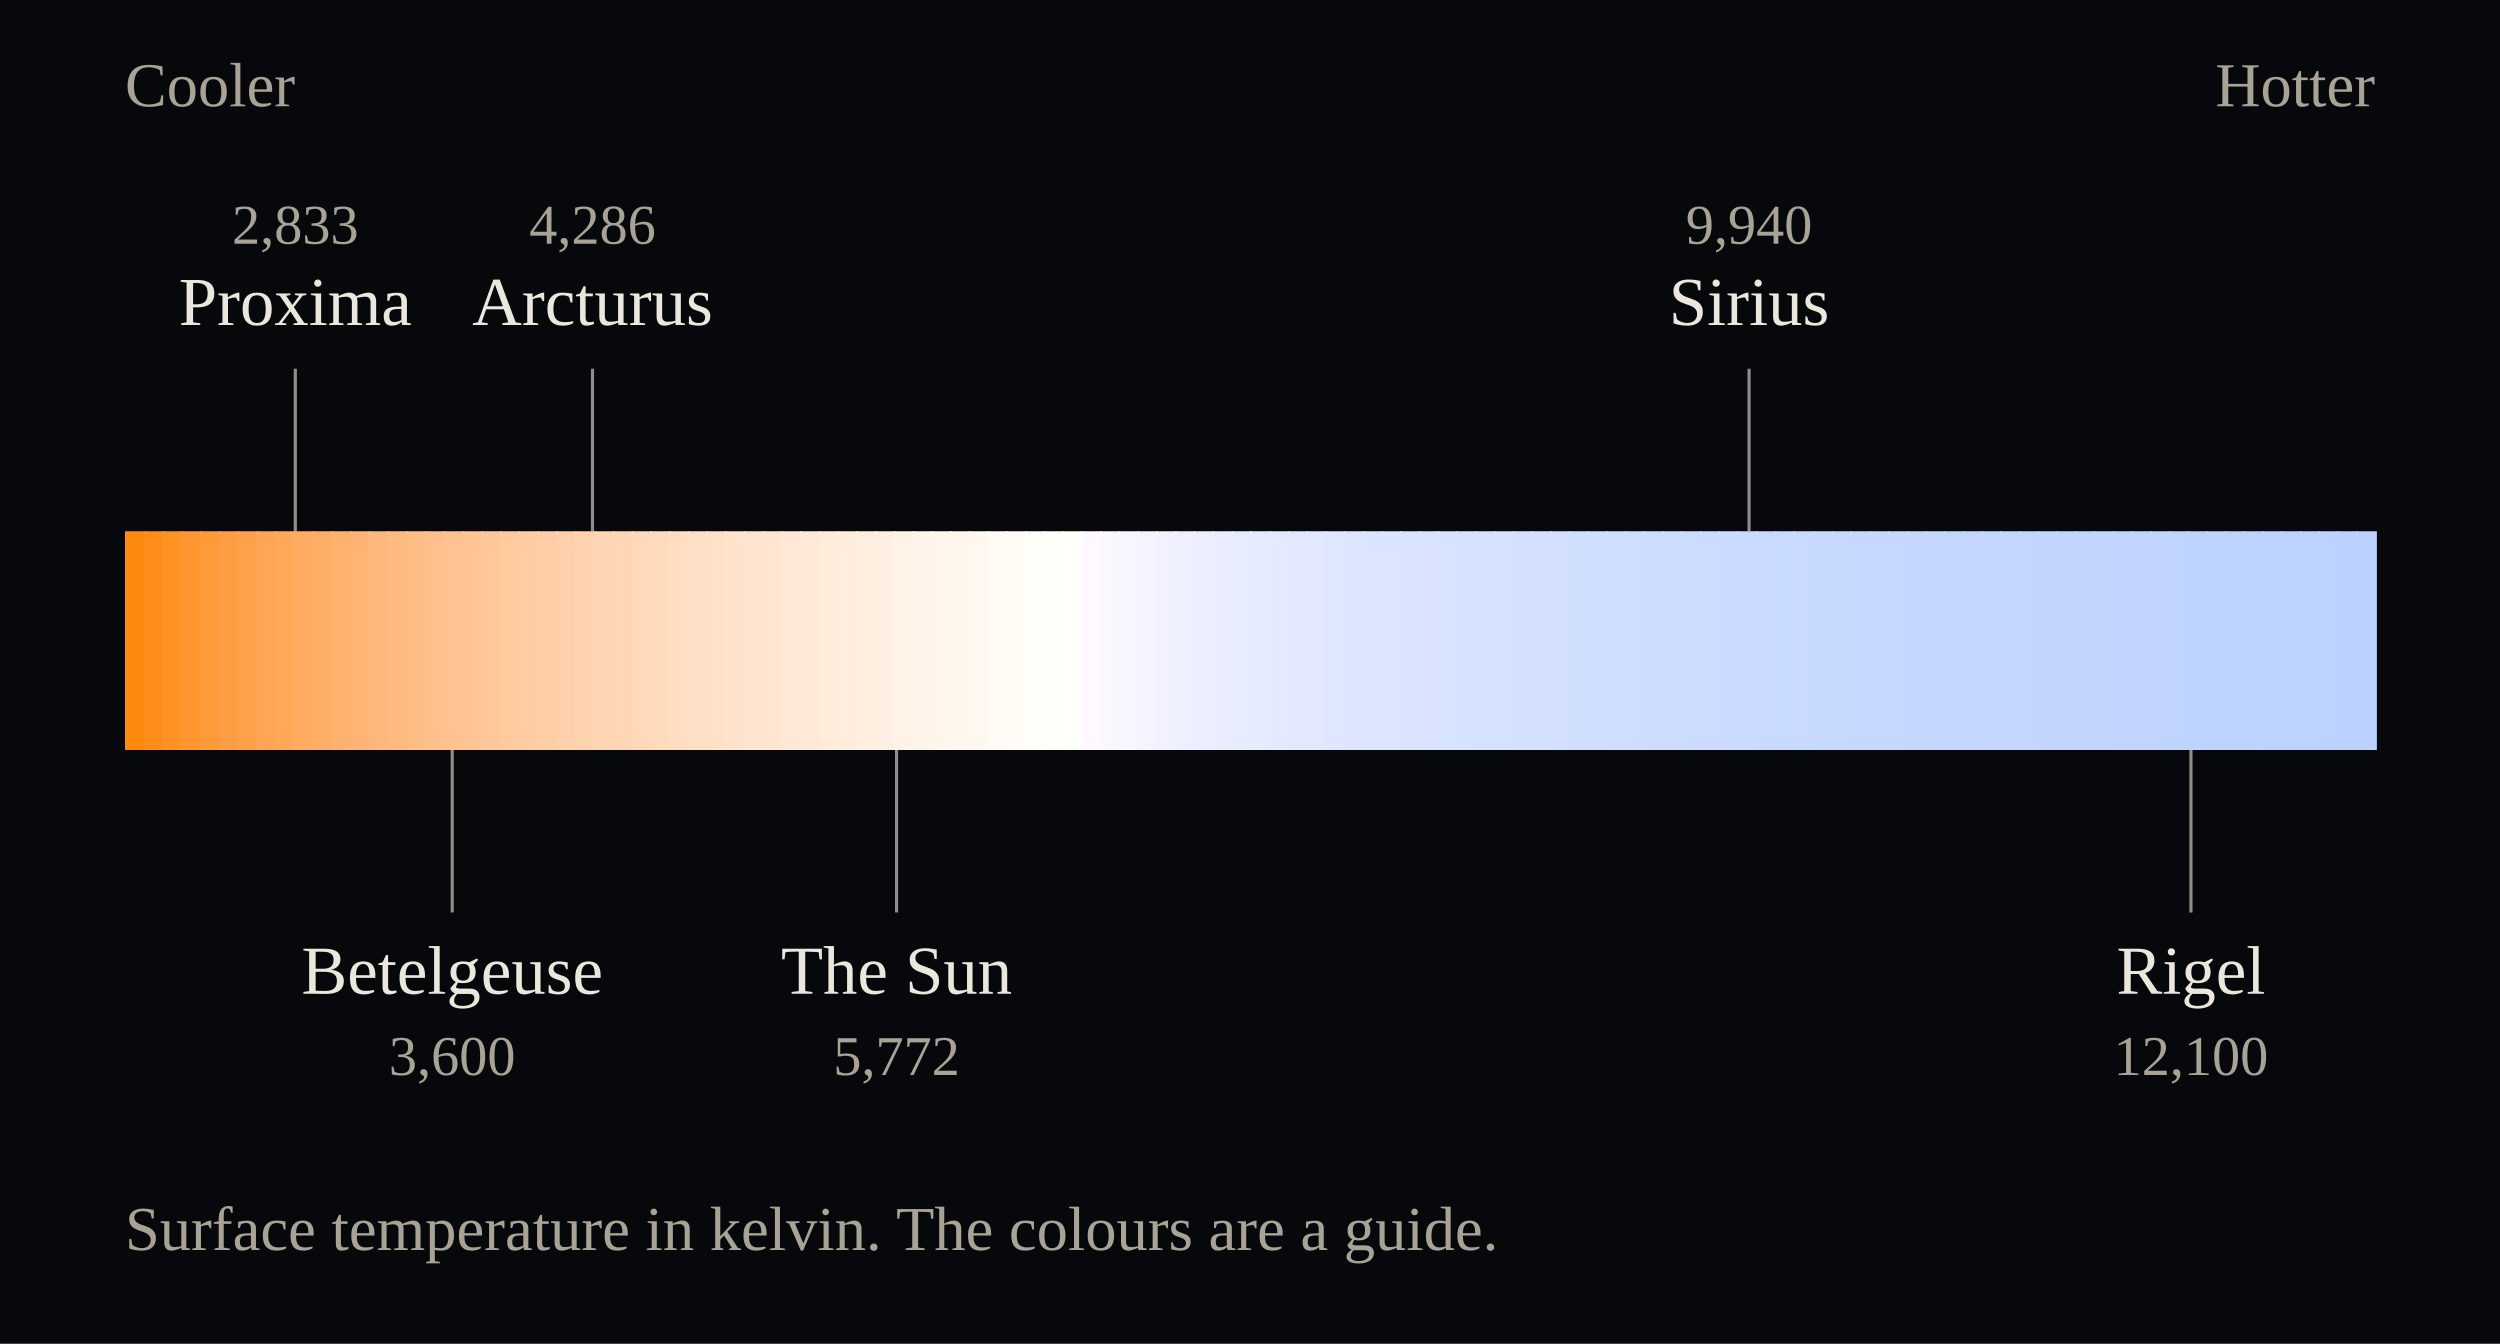
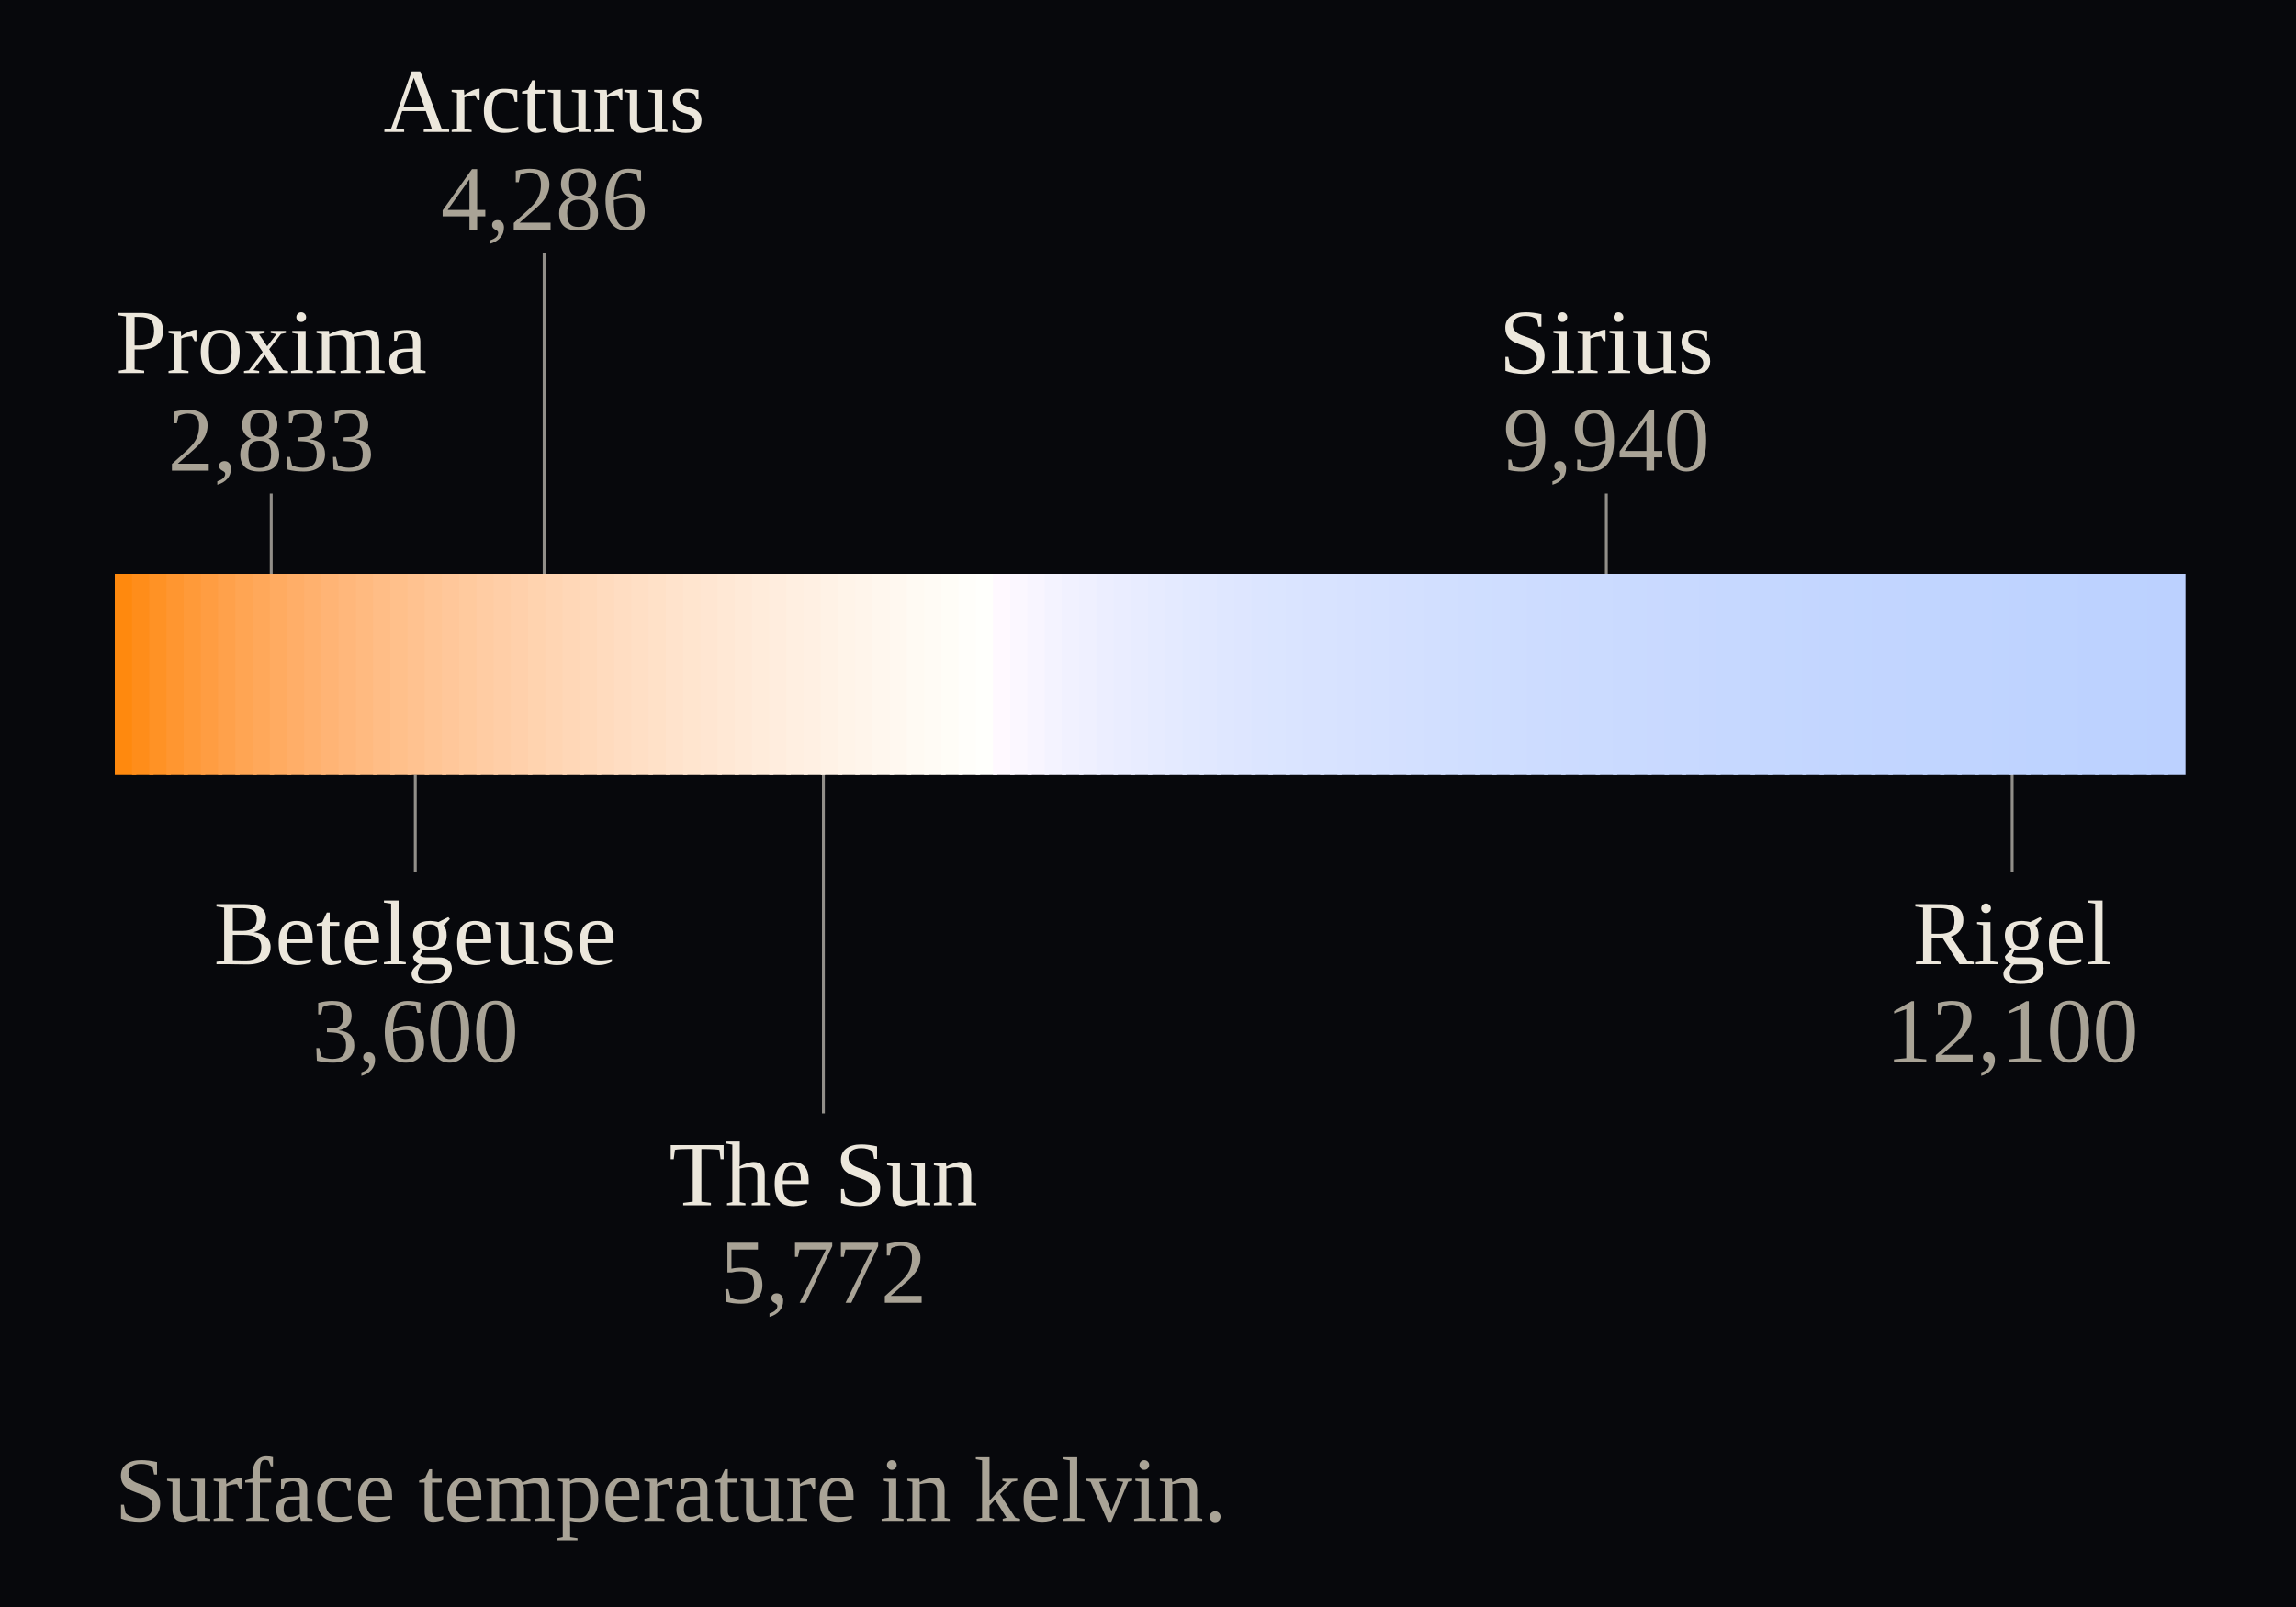
- <svg xmlns="http://www.w3.org/2000/svg" viewBox="0 0 800 430" width="800" height="430" font-family="Georgia, 'Times New Roman', serif">
-   <rect width="800" height="430" fill="#07080c" />
-   <rect x="40.0" y="170" width="6.6" height="70" fill="rgb(255,137,14)" />
-   <rect x="46.0" y="170" width="6.6" height="70" fill="rgb(255,141,26)" />
-   <rect x="52.0" y="170" width="6.6" height="70" fill="rgb(255,146,37)" />
-   <rect x="58.0" y="170" width="6.6" height="70" fill="rgb(255,150,48)" />
-   <rect x="64.0" y="170" width="6.6" height="70" fill="rgb(255,154,57)" />
-   <rect x="70.0" y="170" width="6.6" height="70" fill="rgb(255,157,66)" />
-   <rect x="76.0" y="170" width="6.6" height="70" fill="rgb(255,161,75)" />
-   <rect x="82.0" y="170" width="6.6" height="70" fill="rgb(255,165,83)" />
-   <rect x="88.0" y="170" width="6.6" height="70" fill="rgb(255,168,90)" />
-   <rect x="94.0" y="170" width="6.6" height="70" fill="rgb(255,171,97)" />
-   <rect x="100.0" y="170" width="6.6" height="70" fill="rgb(255,174,104)" />
-   <rect x="106.0" y="170" width="6.6" height="70" fill="rgb(255,177,110)" />
-   <rect x="112.0" y="170" width="6.6" height="70" fill="rgb(255,180,117)" />
-   <rect x="118.0" y="170" width="6.6" height="70" fill="rgb(255,183,123)" />
-   <rect x="124.0" y="170" width="6.6" height="70" fill="rgb(255,186,128)" />
-   <rect x="130.0" y="170" width="6.6" height="70" fill="rgb(255,189,134)" />
-   <rect x="136.0" y="170" width="6.6" height="70" fill="rgb(255,192,139)" />
-   <rect x="142.0" y="170" width="6.6" height="70" fill="rgb(255,194,144)" />
-   <rect x="148.0" y="170" width="6.6" height="70" fill="rgb(255,197,149)" />
-   <rect x="154.0" y="170" width="6.6" height="70" fill="rgb(255,199,154)" />
-   <rect x="160.0" y="170" width="6.6" height="70" fill="rgb(255,202,158)" />
-   <rect x="166.0" y="170" width="6.6" height="70" fill="rgb(255,204,163)" />
-   <rect x="172.0" y="170" width="6.6" height="70" fill="rgb(255,206,167)" />
-   <rect x="178.0" y="170" width="6.6" height="70" fill="rgb(255,208,171)" />
-   <rect x="184.0" y="170" width="6.6" height="70" fill="rgb(255,211,175)" />
-   <rect x="190.0" y="170" width="6.6" height="70" fill="rgb(255,213,179)" />
-   <rect x="196.0" y="170" width="6.6" height="70" fill="rgb(255,215,183)" />
-   <rect x="202.0" y="170" width="6.6" height="70" fill="rgb(255,217,186)" />
-   <rect x="208.0" y="170" width="6.6" height="70" fill="rgb(255,219,190)" />
-   <rect x="214.0" y="170" width="6.6" height="70" fill="rgb(255,221,194)" />
-   <rect x="220.0" y="170" width="6.6" height="70" fill="rgb(255,223,197)" />
-   <rect x="226.0" y="170" width="6.6" height="70" fill="rgb(255,225,200)" />
-   <rect x="232.0" y="170" width="6.6" height="70" fill="rgb(255,227,204)" />
-   <rect x="238.0" y="170" width="6.6" height="70" fill="rgb(255,229,207)" />
-   <rect x="244.0" y="170" width="6.6" height="70" fill="rgb(255,230,210)" />
-   <rect x="250.0" y="170" width="6.6" height="70" fill="rgb(255,232,213)" />
-   <rect x="256.0" y="170" width="6.6" height="70" fill="rgb(255,234,216)" />
-   <rect x="262.0" y="170" width="6.6" height="70" fill="rgb(255,236,219)" />
-   <rect x="268.0" y="170" width="6.6" height="70" fill="rgb(255,237,222)" />
-   <rect x="274.0" y="170" width="6.6" height="70" fill="rgb(255,239,225)" />
-   <rect x="280.0" y="170" width="6.6" height="70" fill="rgb(255,240,227)" />
-   <rect x="286.0" y="170" width="6.6" height="70" fill="rgb(255,242,230)" />
-   <rect x="292.0" y="170" width="6.6" height="70" fill="rgb(255,244,233)" />
-   <rect x="298.0" y="170" width="6.6" height="70" fill="rgb(255,245,235)" />
-   <rect x="304.0" y="170" width="6.6" height="70" fill="rgb(255,247,238)" />
-   <rect x="310.0" y="170" width="6.6" height="70" fill="rgb(255,248,240)" />
-   <rect x="316.0" y="170" width="6.6" height="70" fill="rgb(255,250,243)" />
-   <rect x="322.0" y="170" width="6.6" height="70" fill="rgb(255,251,245)" />
-   <rect x="328.0" y="170" width="6.6" height="70" fill="rgb(255,253,247)" />
-   <rect x="334.0" y="170" width="6.6" height="70" fill="rgb(255,254,250)" />
-   <rect x="340.0" y="170" width="6.6" height="70" fill="rgb(255,255,252)" />
-   <rect x="346.0" y="170" width="6.6" height="70" fill="rgb(255,249,255)" />
-   <rect x="352.0" y="170" width="6.6" height="70" fill="rgb(251,247,255)" />
-   <rect x="358.0" y="170" width="6.6" height="70" fill="rgb(248,245,255)" />
-   <rect x="364.0" y="170" width="6.6" height="70" fill="rgb(244,243,255)" />
-   <rect x="370.0" y="170" width="6.6" height="70" fill="rgb(241,241,255)" />
-   <rect x="376.0" y="170" width="6.6" height="70" fill="rgb(239,240,255)" />
-   <rect x="382.0" y="170" width="6.6" height="70" fill="rgb(236,238,255)" />
-   <rect x="388.0" y="170" width="6.6" height="70" fill="rgb(234,237,255)" />
-   <rect x="394.0" y="170" width="6.6" height="70" fill="rgb(232,236,255)" />
-   <rect x="400.0" y="170" width="6.6" height="70" fill="rgb(230,235,255)" />
-   <rect x="406.0" y="170" width="6.6" height="70" fill="rgb(228,234,255)" />
-   <rect x="412.0" y="170" width="6.6" height="70" fill="rgb(226,233,255)" />
-   <rect x="418.0" y="170" width="6.6" height="70" fill="rgb(225,232,255)" />
-   <rect x="424.0" y="170" width="6.6" height="70" fill="rgb(223,231,255)" />
-   <rect x="430.0" y="170" width="6.6" height="70" fill="rgb(222,230,255)" />
-   <rect x="436.0" y="170" width="6.6" height="70" fill="rgb(220,229,255)" />
-   <rect x="442.0" y="170" width="6.6" height="70" fill="rgb(219,229,255)" />
-   <rect x="448.0" y="170" width="6.6" height="70" fill="rgb(218,228,255)" />
-   <rect x="454.0" y="170" width="6.6" height="70" fill="rgb(217,227,255)" />
-   <rect x="460.0" y="170" width="6.6" height="70" fill="rgb(216,227,255)" />
-   <rect x="466.0" y="170" width="6.6" height="70" fill="rgb(215,226,255)" />
-   <rect x="472.0" y="170" width="6.6" height="70" fill="rgb(214,225,255)" />
-   <rect x="478.0" y="170" width="6.6" height="70" fill="rgb(213,225,255)" />
-   <rect x="484.0" y="170" width="6.6" height="70" fill="rgb(212,224,255)" />
-   <rect x="490.0" y="170" width="6.6" height="70" fill="rgb(211,224,255)" />
-   <rect x="496.0" y="170" width="6.6" height="70" fill="rgb(210,223,255)" />
-   <rect x="502.0" y="170" width="6.6" height="70" fill="rgb(209,223,255)" />
-   <rect x="508.0" y="170" width="6.6" height="70" fill="rgb(208,222,255)" />
-   <rect x="514.0" y="170" width="6.6" height="70" fill="rgb(207,222,255)" />
-   <rect x="520.0" y="170" width="6.6" height="70" fill="rgb(207,221,255)" />
-   <rect x="526.0" y="170" width="6.6" height="70" fill="rgb(206,221,255)" />
-   <rect x="532.0" y="170" width="6.6" height="70" fill="rgb(205,220,255)" />
-   <rect x="538.0" y="170" width="6.6" height="70" fill="rgb(204,220,255)" />
-   <rect x="544.0" y="170" width="6.6" height="70" fill="rgb(204,219,255)" />
-   <rect x="550.0" y="170" width="6.6" height="70" fill="rgb(203,219,255)" />
-   <rect x="556.0" y="170" width="6.6" height="70" fill="rgb(203,219,255)" />
-   <rect x="562.0" y="170" width="6.6" height="70" fill="rgb(202,218,255)" />
-   <rect x="568.0" y="170" width="6.6" height="70" fill="rgb(201,218,255)" />
-   <rect x="574.0" y="170" width="6.6" height="70" fill="rgb(201,217,255)" />
-   <rect x="580.0" y="170" width="6.6" height="70" fill="rgb(200,217,255)" />
-   <rect x="586.0" y="170" width="6.6" height="70" fill="rgb(200,217,255)" />
-   <rect x="592.0" y="170" width="6.6" height="70" fill="rgb(199,216,255)" />
-   <rect x="598.0" y="170" width="6.6" height="70" fill="rgb(198,216,255)" />
-   <rect x="604.0" y="170" width="6.6" height="70" fill="rgb(198,216,255)" />
-   <rect x="610.0" y="170" width="6.6" height="70" fill="rgb(197,215,255)" />
-   <rect x="616.0" y="170" width="6.6" height="70" fill="rgb(197,215,255)" />
-   <rect x="622.0" y="170" width="6.6" height="70" fill="rgb(196,215,255)" />
-   <rect x="628.0" y="170" width="6.6" height="70" fill="rgb(196,214,255)" />
-   <rect x="634.0" y="170" width="6.6" height="70" fill="rgb(195,214,255)" />
-   <rect x="640.0" y="170" width="6.6" height="70" fill="rgb(195,214,255)" />
-   <rect x="646.0" y="170" width="6.6" height="70" fill="rgb(194,214,255)" />
-   <rect x="652.0" y="170" width="6.6" height="70" fill="rgb(194,213,255)" />
-   <rect x="658.0" y="170" width="6.6" height="70" fill="rgb(194,213,255)" />
-   <rect x="664.0" y="170" width="6.6" height="70" fill="rgb(193,213,255)" />
-   <rect x="670.0" y="170" width="6.6" height="70" fill="rgb(193,213,255)" />
-   <rect x="676.0" y="170" width="6.6" height="70" fill="rgb(192,212,255)" />
-   <rect x="682.0" y="170" width="6.6" height="70" fill="rgb(192,212,255)" />
-   <rect x="688.0" y="170" width="6.6" height="70" fill="rgb(192,212,255)" />
-   <rect x="694.0" y="170" width="6.6" height="70" fill="rgb(191,212,255)" />
-   <rect x="700.0" y="170" width="6.6" height="70" fill="rgb(191,211,255)" />
-   <rect x="706.0" y="170" width="6.6" height="70" fill="rgb(190,211,255)" />
-   <rect x="712.0" y="170" width="6.6" height="70" fill="rgb(190,211,255)" />
-   <rect x="718.0" y="170" width="6.6" height="70" fill="rgb(190,211,255)" />
-   <rect x="724.0" y="170" width="6.6" height="70" fill="rgb(189,210,255)" />
-   <rect x="730.0" y="170" width="6.6" height="70" fill="rgb(189,210,255)" />
-   <rect x="736.0" y="170" width="6.6" height="70" fill="rgb(189,210,255)" />
-   <rect x="742.0" y="170" width="6.6" height="70" fill="rgb(188,210,255)" />
-   <rect x="748.0" y="170" width="6.6" height="70" fill="rgb(188,209,255)" />
-   <rect x="754.0" y="170" width="6.6" height="70" fill="rgb(188,209,255)" />
-   <line x1="94.5" y1="118" x2="94.5" y2="170" stroke="#ece7dc" stroke-opacity=".6" />
-   <text x="94.5" y="104.0" font-size="22" fill="#ece7dc" text-anchor="middle">Proxima</text>
-   <text x="94.5" y="78.0" font-size="18" fill="#a9a396" text-anchor="middle">2,833</text>
-   <line x1="144.7" y1="240" x2="144.7" y2="292" stroke="#ece7dc" stroke-opacity=".6" />
-   <text x="144.7" y="318.0" font-size="22" fill="#ece7dc" text-anchor="middle">Betelgeuse</text>
-   <text x="144.7" y="344.0" font-size="18" fill="#a9a396" text-anchor="middle">3,600</text>
-   <line x1="189.6" y1="118" x2="189.6" y2="170" stroke="#ece7dc" stroke-opacity=".6" />
-   <text x="189.6" y="104.0" font-size="22" fill="#ece7dc" text-anchor="middle">Arcturus</text>
-   <text x="189.6" y="78.0" font-size="18" fill="#a9a396" text-anchor="middle">4,286</text>
-   <line x1="286.9" y1="240" x2="286.9" y2="292" stroke="#ece7dc" stroke-opacity=".6" />
-   <text x="286.9" y="318.0" font-size="22" fill="#ece7dc" text-anchor="middle">The Sun</text>
-   <text x="286.9" y="344.0" font-size="18" fill="#a9a396" text-anchor="middle">5,772</text>
-   <line x1="559.7" y1="118" x2="559.7" y2="170" stroke="#ece7dc" stroke-opacity=".6" />
-   <text x="559.7" y="104.0" font-size="22" fill="#ece7dc" text-anchor="middle">Sirius</text>
-   <text x="559.7" y="78.0" font-size="18" fill="#a9a396" text-anchor="middle">9,940</text>
-   <line x1="701.1" y1="240" x2="701.1" y2="292" stroke="#ece7dc" stroke-opacity=".6" />
-   <text x="701.1" y="318.0" font-size="22" fill="#ece7dc" text-anchor="middle">Rigel</text>
-   <text x="701.1" y="344.0" font-size="18" fill="#a9a396" text-anchor="middle">12,100</text>
-   <text x="40.0" y="34.0" font-size="20" fill="#a9a396" text-anchor="start">Cooler</text>
-   <text x="760.0" y="34.0" font-size="20" fill="#a9a396" text-anchor="end">Hotter</text>
-   <text x="40.0" y="400.0" font-size="20" fill="#a9a396" text-anchor="start">Surface temperature in kelvin. The colours are a guide.</text>
+ <svg xmlns="http://www.w3.org/2000/svg" viewBox="0 0 800 560" width="800" height="560" font-family="Georgia, 'Times New Roman', serif">
+   <rect width="800" height="560" fill="#07080c" />
+   <rect x="40.0" y="200" width="7.5" height="70" fill="rgb(255,137,14)" />
+   <rect x="46.0" y="200" width="7.5" height="70" fill="rgb(255,141,26)" />
+   <rect x="52.0" y="200" width="7.5" height="70" fill="rgb(255,146,37)" />
+   <rect x="58.0" y="200" width="7.5" height="70" fill="rgb(255,150,48)" />
+   <rect x="64.0" y="200" width="7.5" height="70" fill="rgb(255,154,57)" />
+   <rect x="70.0" y="200" width="7.5" height="70" fill="rgb(255,157,66)" />
+   <rect x="76.0" y="200" width="7.5" height="70" fill="rgb(255,161,75)" />
+   <rect x="82.0" y="200" width="7.5" height="70" fill="rgb(255,165,83)" />
+   <rect x="88.0" y="200" width="7.5" height="70" fill="rgb(255,168,90)" />
+   <rect x="94.0" y="200" width="7.5" height="70" fill="rgb(255,171,97)" />
+   <rect x="100.0" y="200" width="7.5" height="70" fill="rgb(255,174,104)" />
+   <rect x="106.0" y="200" width="7.5" height="70" fill="rgb(255,177,110)" />
+   <rect x="112.0" y="200" width="7.5" height="70" fill="rgb(255,180,117)" />
+   <rect x="118.0" y="200" width="7.5" height="70" fill="rgb(255,183,123)" />
+   <rect x="124.0" y="200" width="7.5" height="70" fill="rgb(255,186,128)" />
+   <rect x="130.0" y="200" width="7.5" height="70" fill="rgb(255,189,134)" />
+   <rect x="136.0" y="200" width="7.5" height="70" fill="rgb(255,192,139)" />
+   <rect x="142.0" y="200" width="7.5" height="70" fill="rgb(255,194,144)" />
+   <rect x="148.0" y="200" width="7.5" height="70" fill="rgb(255,197,149)" />
+   <rect x="154.0" y="200" width="7.5" height="70" fill="rgb(255,199,154)" />
+   <rect x="160.0" y="200" width="7.5" height="70" fill="rgb(255,202,158)" />
+   <rect x="166.0" y="200" width="7.5" height="70" fill="rgb(255,204,163)" />
+   <rect x="172.0" y="200" width="7.5" height="70" fill="rgb(255,206,167)" />
+   <rect x="178.0" y="200" width="7.5" height="70" fill="rgb(255,208,171)" />
+   <rect x="184.0" y="200" width="7.5" height="70" fill="rgb(255,211,175)" />
+   <rect x="190.0" y="200" width="7.5" height="70" fill="rgb(255,213,179)" />
+   <rect x="196.0" y="200" width="7.5" height="70" fill="rgb(255,215,183)" />
+   <rect x="202.0" y="200" width="7.5" height="70" fill="rgb(255,217,186)" />
+   <rect x="208.0" y="200" width="7.5" height="70" fill="rgb(255,219,190)" />
+   <rect x="214.0" y="200" width="7.5" height="70" fill="rgb(255,221,194)" />
+   <rect x="220.0" y="200" width="7.5" height="70" fill="rgb(255,223,197)" />
+   <rect x="226.0" y="200" width="7.5" height="70" fill="rgb(255,225,200)" />
+   <rect x="232.0" y="200" width="7.5" height="70" fill="rgb(255,227,204)" />
+   <rect x="238.0" y="200" width="7.5" height="70" fill="rgb(255,229,207)" />
+   <rect x="244.0" y="200" width="7.5" height="70" fill="rgb(255,230,210)" />
+   <rect x="250.0" y="200" width="7.5" height="70" fill="rgb(255,232,213)" />
+   <rect x="256.0" y="200" width="7.5" height="70" fill="rgb(255,234,216)" />
+   <rect x="262.0" y="200" width="7.5" height="70" fill="rgb(255,236,219)" />
+   <rect x="268.0" y="200" width="7.5" height="70" fill="rgb(255,237,222)" />
+   <rect x="274.0" y="200" width="7.5" height="70" fill="rgb(255,239,225)" />
+   <rect x="280.0" y="200" width="7.5" height="70" fill="rgb(255,240,227)" />
+   <rect x="286.0" y="200" width="7.5" height="70" fill="rgb(255,242,230)" />
+   <rect x="292.0" y="200" width="7.5" height="70" fill="rgb(255,244,233)" />
+   <rect x="298.0" y="200" width="7.5" height="70" fill="rgb(255,245,235)" />
+   <rect x="304.0" y="200" width="7.5" height="70" fill="rgb(255,247,238)" />
+   <rect x="310.0" y="200" width="7.5" height="70" fill="rgb(255,248,240)" />
+   <rect x="316.0" y="200" width="7.5" height="70" fill="rgb(255,250,243)" />
+   <rect x="322.0" y="200" width="7.5" height="70" fill="rgb(255,251,245)" />
+   <rect x="328.0" y="200" width="7.5" height="70" fill="rgb(255,253,247)" />
+   <rect x="334.0" y="200" width="7.5" height="70" fill="rgb(255,254,250)" />
+   <rect x="340.0" y="200" width="7.5" height="70" fill="rgb(255,255,252)" />
+   <rect x="346.0" y="200" width="7.5" height="70" fill="rgb(255,249,255)" />
+   <rect x="352.0" y="200" width="7.5" height="70" fill="rgb(251,247,255)" />
+   <rect x="358.0" y="200" width="7.5" height="70" fill="rgb(248,245,255)" />
+   <rect x="364.0" y="200" width="7.5" height="70" fill="rgb(244,243,255)" />
+   <rect x="370.0" y="200" width="7.5" height="70" fill="rgb(241,241,255)" />
+   <rect x="376.0" y="200" width="7.5" height="70" fill="rgb(239,240,255)" />
+   <rect x="382.0" y="200" width="7.5" height="70" fill="rgb(236,238,255)" />
+   <rect x="388.0" y="200" width="7.5" height="70" fill="rgb(234,237,255)" />
+   <rect x="394.0" y="200" width="7.5" height="70" fill="rgb(232,236,255)" />
+   <rect x="400.0" y="200" width="7.5" height="70" fill="rgb(230,235,255)" />
+   <rect x="406.0" y="200" width="7.5" height="70" fill="rgb(228,234,255)" />
+   <rect x="412.0" y="200" width="7.5" height="70" fill="rgb(226,233,255)" />
+   <rect x="418.0" y="200" width="7.5" height="70" fill="rgb(225,232,255)" />
+   <rect x="424.0" y="200" width="7.5" height="70" fill="rgb(223,231,255)" />
+   <rect x="430.0" y="200" width="7.5" height="70" fill="rgb(222,230,255)" />
+   <rect x="436.0" y="200" width="7.5" height="70" fill="rgb(220,229,255)" />
+   <rect x="442.0" y="200" width="7.5" height="70" fill="rgb(219,229,255)" />
+   <rect x="448.0" y="200" width="7.5" height="70" fill="rgb(218,228,255)" />
+   <rect x="454.0" y="200" width="7.5" height="70" fill="rgb(217,227,255)" />
+   <rect x="460.0" y="200" width="7.5" height="70" fill="rgb(216,227,255)" />
+   <rect x="466.0" y="200" width="7.5" height="70" fill="rgb(215,226,255)" />
+   <rect x="472.0" y="200" width="7.5" height="70" fill="rgb(214,225,255)" />
+   <rect x="478.0" y="200" width="7.5" height="70" fill="rgb(213,225,255)" />
+   <rect x="484.0" y="200" width="7.5" height="70" fill="rgb(212,224,255)" />
+   <rect x="490.0" y="200" width="7.5" height="70" fill="rgb(211,224,255)" />
+   <rect x="496.0" y="200" width="7.5" height="70" fill="rgb(210,223,255)" />
+   <rect x="502.0" y="200" width="7.5" height="70" fill="rgb(209,223,255)" />
+   <rect x="508.0" y="200" width="7.5" height="70" fill="rgb(208,222,255)" />
+   <rect x="514.0" y="200" width="7.5" height="70" fill="rgb(207,222,255)" />
+   <rect x="520.0" y="200" width="7.5" height="70" fill="rgb(207,221,255)" />
+   <rect x="526.0" y="200" width="7.5" height="70" fill="rgb(206,221,255)" />
+   <rect x="532.0" y="200" width="7.5" height="70" fill="rgb(205,220,255)" />
+   <rect x="538.0" y="200" width="7.5" height="70" fill="rgb(204,220,255)" />
+   <rect x="544.0" y="200" width="7.5" height="70" fill="rgb(204,219,255)" />
+   <rect x="550.0" y="200" width="7.5" height="70" fill="rgb(203,219,255)" />
+   <rect x="556.0" y="200" width="7.5" height="70" fill="rgb(203,219,255)" />
+   <rect x="562.0" y="200" width="7.5" height="70" fill="rgb(202,218,255)" />
+   <rect x="568.0" y="200" width="7.5" height="70" fill="rgb(201,218,255)" />
+   <rect x="574.0" y="200" width="7.5" height="70" fill="rgb(201,217,255)" />
+   <rect x="580.0" y="200" width="7.5" height="70" fill="rgb(200,217,255)" />
+   <rect x="586.0" y="200" width="7.5" height="70" fill="rgb(200,217,255)" />
+   <rect x="592.0" y="200" width="7.5" height="70" fill="rgb(199,216,255)" />
+   <rect x="598.0" y="200" width="7.5" height="70" fill="rgb(198,216,255)" />
+   <rect x="604.0" y="200" width="7.5" height="70" fill="rgb(198,216,255)" />
+   <rect x="610.0" y="200" width="7.5" height="70" fill="rgb(197,215,255)" />
+   <rect x="616.0" y="200" width="7.5" height="70" fill="rgb(197,215,255)" />
+   <rect x="622.0" y="200" width="7.5" height="70" fill="rgb(196,215,255)" />
+   <rect x="628.0" y="200" width="7.5" height="70" fill="rgb(196,214,255)" />
+   <rect x="634.0" y="200" width="7.5" height="70" fill="rgb(195,214,255)" />
+   <rect x="640.0" y="200" width="7.5" height="70" fill="rgb(195,214,255)" />
+   <rect x="646.0" y="200" width="7.5" height="70" fill="rgb(194,214,255)" />
+   <rect x="652.0" y="200" width="7.5" height="70" fill="rgb(194,213,255)" />
+   <rect x="658.0" y="200" width="7.5" height="70" fill="rgb(194,213,255)" />
+   <rect x="664.0" y="200" width="7.5" height="70" fill="rgb(193,213,255)" />
+   <rect x="670.0" y="200" width="7.5" height="70" fill="rgb(193,213,255)" />
+   <rect x="676.0" y="200" width="7.5" height="70" fill="rgb(192,212,255)" />
+   <rect x="682.0" y="200" width="7.5" height="70" fill="rgb(192,212,255)" />
+   <rect x="688.0" y="200" width="7.5" height="70" fill="rgb(192,212,255)" />
+   <rect x="694.0" y="200" width="7.5" height="70" fill="rgb(191,212,255)" />
+   <rect x="700.0" y="200" width="7.5" height="70" fill="rgb(191,211,255)" />
+   <rect x="706.0" y="200" width="7.5" height="70" fill="rgb(190,211,255)" />
+   <rect x="712.0" y="200" width="7.5" height="70" fill="rgb(190,211,255)" />
+   <rect x="718.0" y="200" width="7.5" height="70" fill="rgb(190,211,255)" />
+   <rect x="724.0" y="200" width="7.5" height="70" fill="rgb(189,210,255)" />
+   <rect x="730.0" y="200" width="7.5" height="70" fill="rgb(189,210,255)" />
+   <rect x="736.0" y="200" width="7.5" height="70" fill="rgb(189,210,255)" />
+   <rect x="742.0" y="200" width="7.5" height="70" fill="rgb(188,210,255)" />
+   <rect x="748.0" y="200" width="7.5" height="70" fill="rgb(188,209,255)" />
+   <rect x="754.0" y="200" width="7.5" height="70" fill="rgb(188,209,255)" />
+   <line x1="94.5" y1="172" x2="94.5" y2="200" stroke="#ece7dc" stroke-opacity=".6" />
+   <text x="94.5" y="130.0" font-size="32" fill="#ece7dc" text-anchor="middle">Proxima</text>
+   <text x="94.5" y="164.0" font-size="32" fill="#a9a396" text-anchor="middle">2,833</text>
+   <line x1="144.7" y1="270" x2="144.7" y2="304" stroke="#ece7dc" stroke-opacity=".6" />
+   <text x="144.7" y="336.0" font-size="32" fill="#ece7dc" text-anchor="middle">Betelgeuse</text>
+   <text x="144.7" y="370.0" font-size="32" fill="#a9a396" text-anchor="middle">3,600</text>
+   <line x1="189.6" y1="88" x2="189.6" y2="200" stroke="#ece7dc" stroke-opacity=".6" />
+   <text x="189.6" y="46.0" font-size="32" fill="#ece7dc" text-anchor="middle">Arcturus</text>
+   <text x="189.6" y="80.0" font-size="32" fill="#a9a396" text-anchor="middle">4,286</text>
+   <line x1="286.9" y1="270" x2="286.9" y2="388" stroke="#ece7dc" stroke-opacity=".6" />
+   <text x="286.9" y="420.0" font-size="32" fill="#ece7dc" text-anchor="middle">The Sun</text>
+   <text x="286.9" y="454.0" font-size="32" fill="#a9a396" text-anchor="middle">5,772</text>
+   <line x1="559.7" y1="172" x2="559.7" y2="200" stroke="#ece7dc" stroke-opacity=".6" />
+   <text x="559.7" y="130.0" font-size="32" fill="#ece7dc" text-anchor="middle">Sirius</text>
+   <text x="559.7" y="164.0" font-size="32" fill="#a9a396" text-anchor="middle">9,940</text>
+   <line x1="701.1" y1="270" x2="701.1" y2="304" stroke="#ece7dc" stroke-opacity=".6" />
+   <text x="701.1" y="336.0" font-size="32" fill="#ece7dc" text-anchor="middle">Rigel</text>
+   <text x="701.1" y="370.0" font-size="32" fill="#a9a396" text-anchor="middle">12,100</text>
+   <text x="40.0" y="530.0" font-size="32" fill="#a9a396" text-anchor="start">Surface temperature in kelvin.</text>
</svg>
